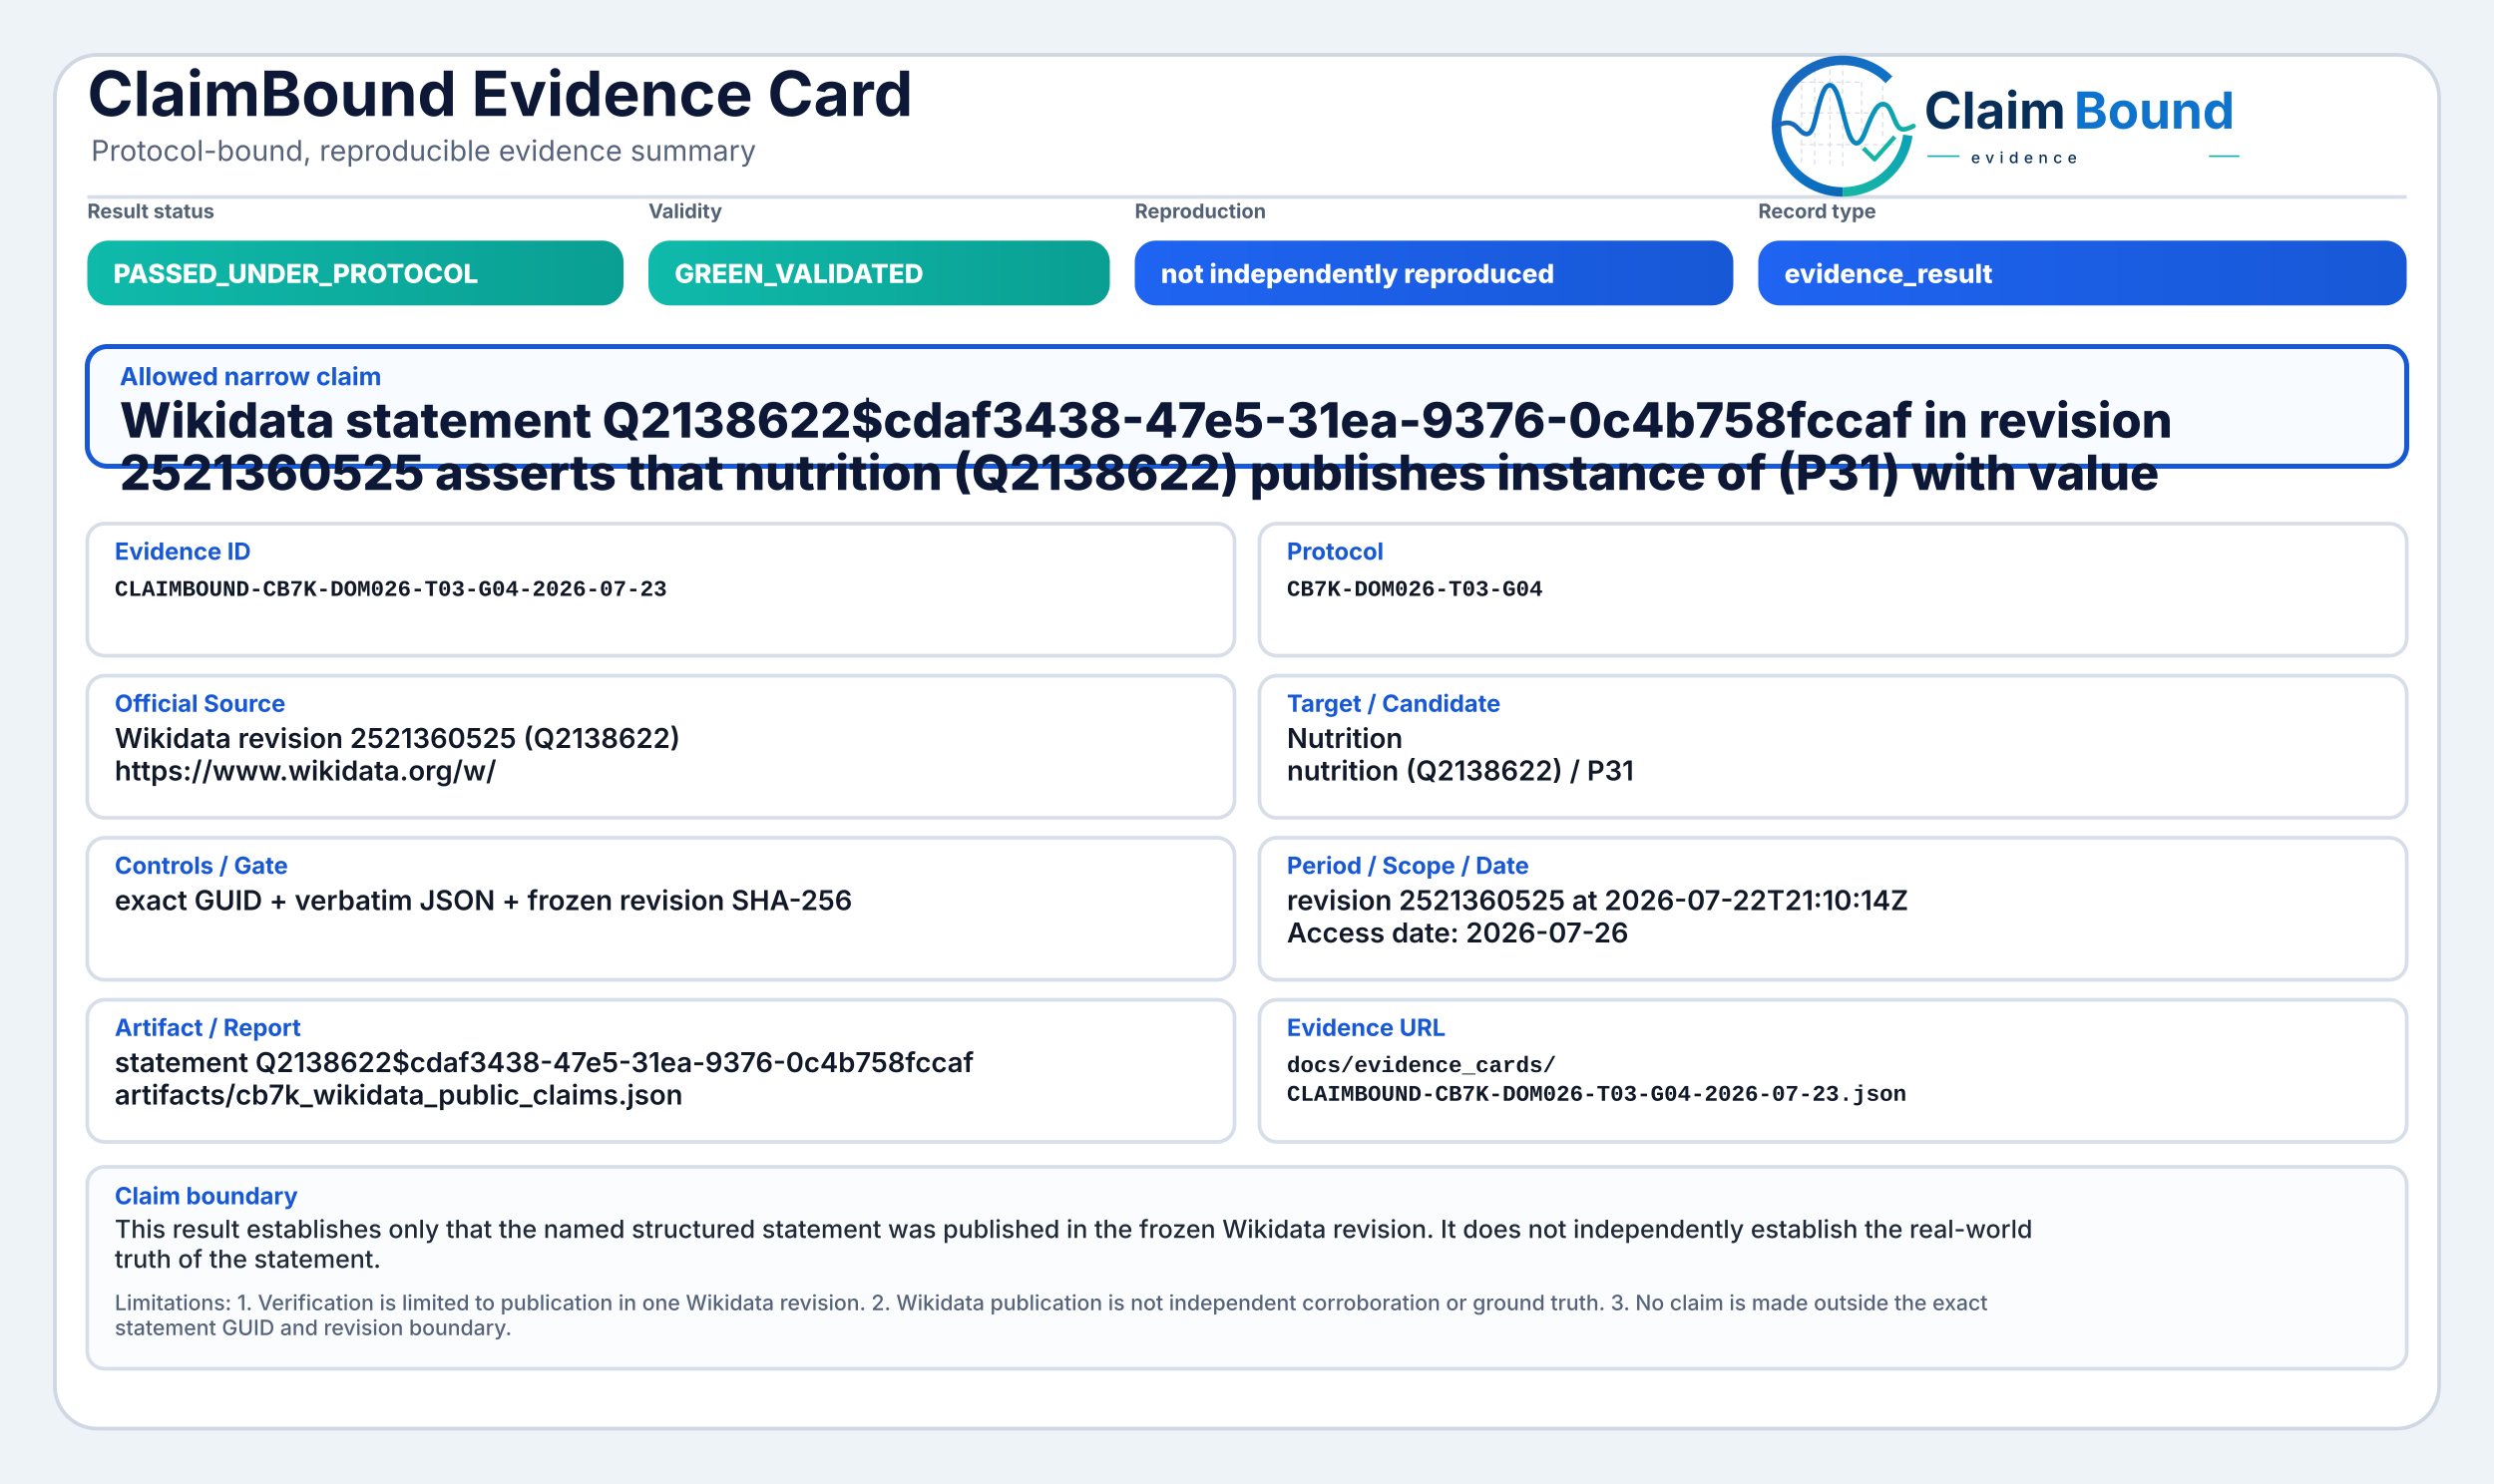
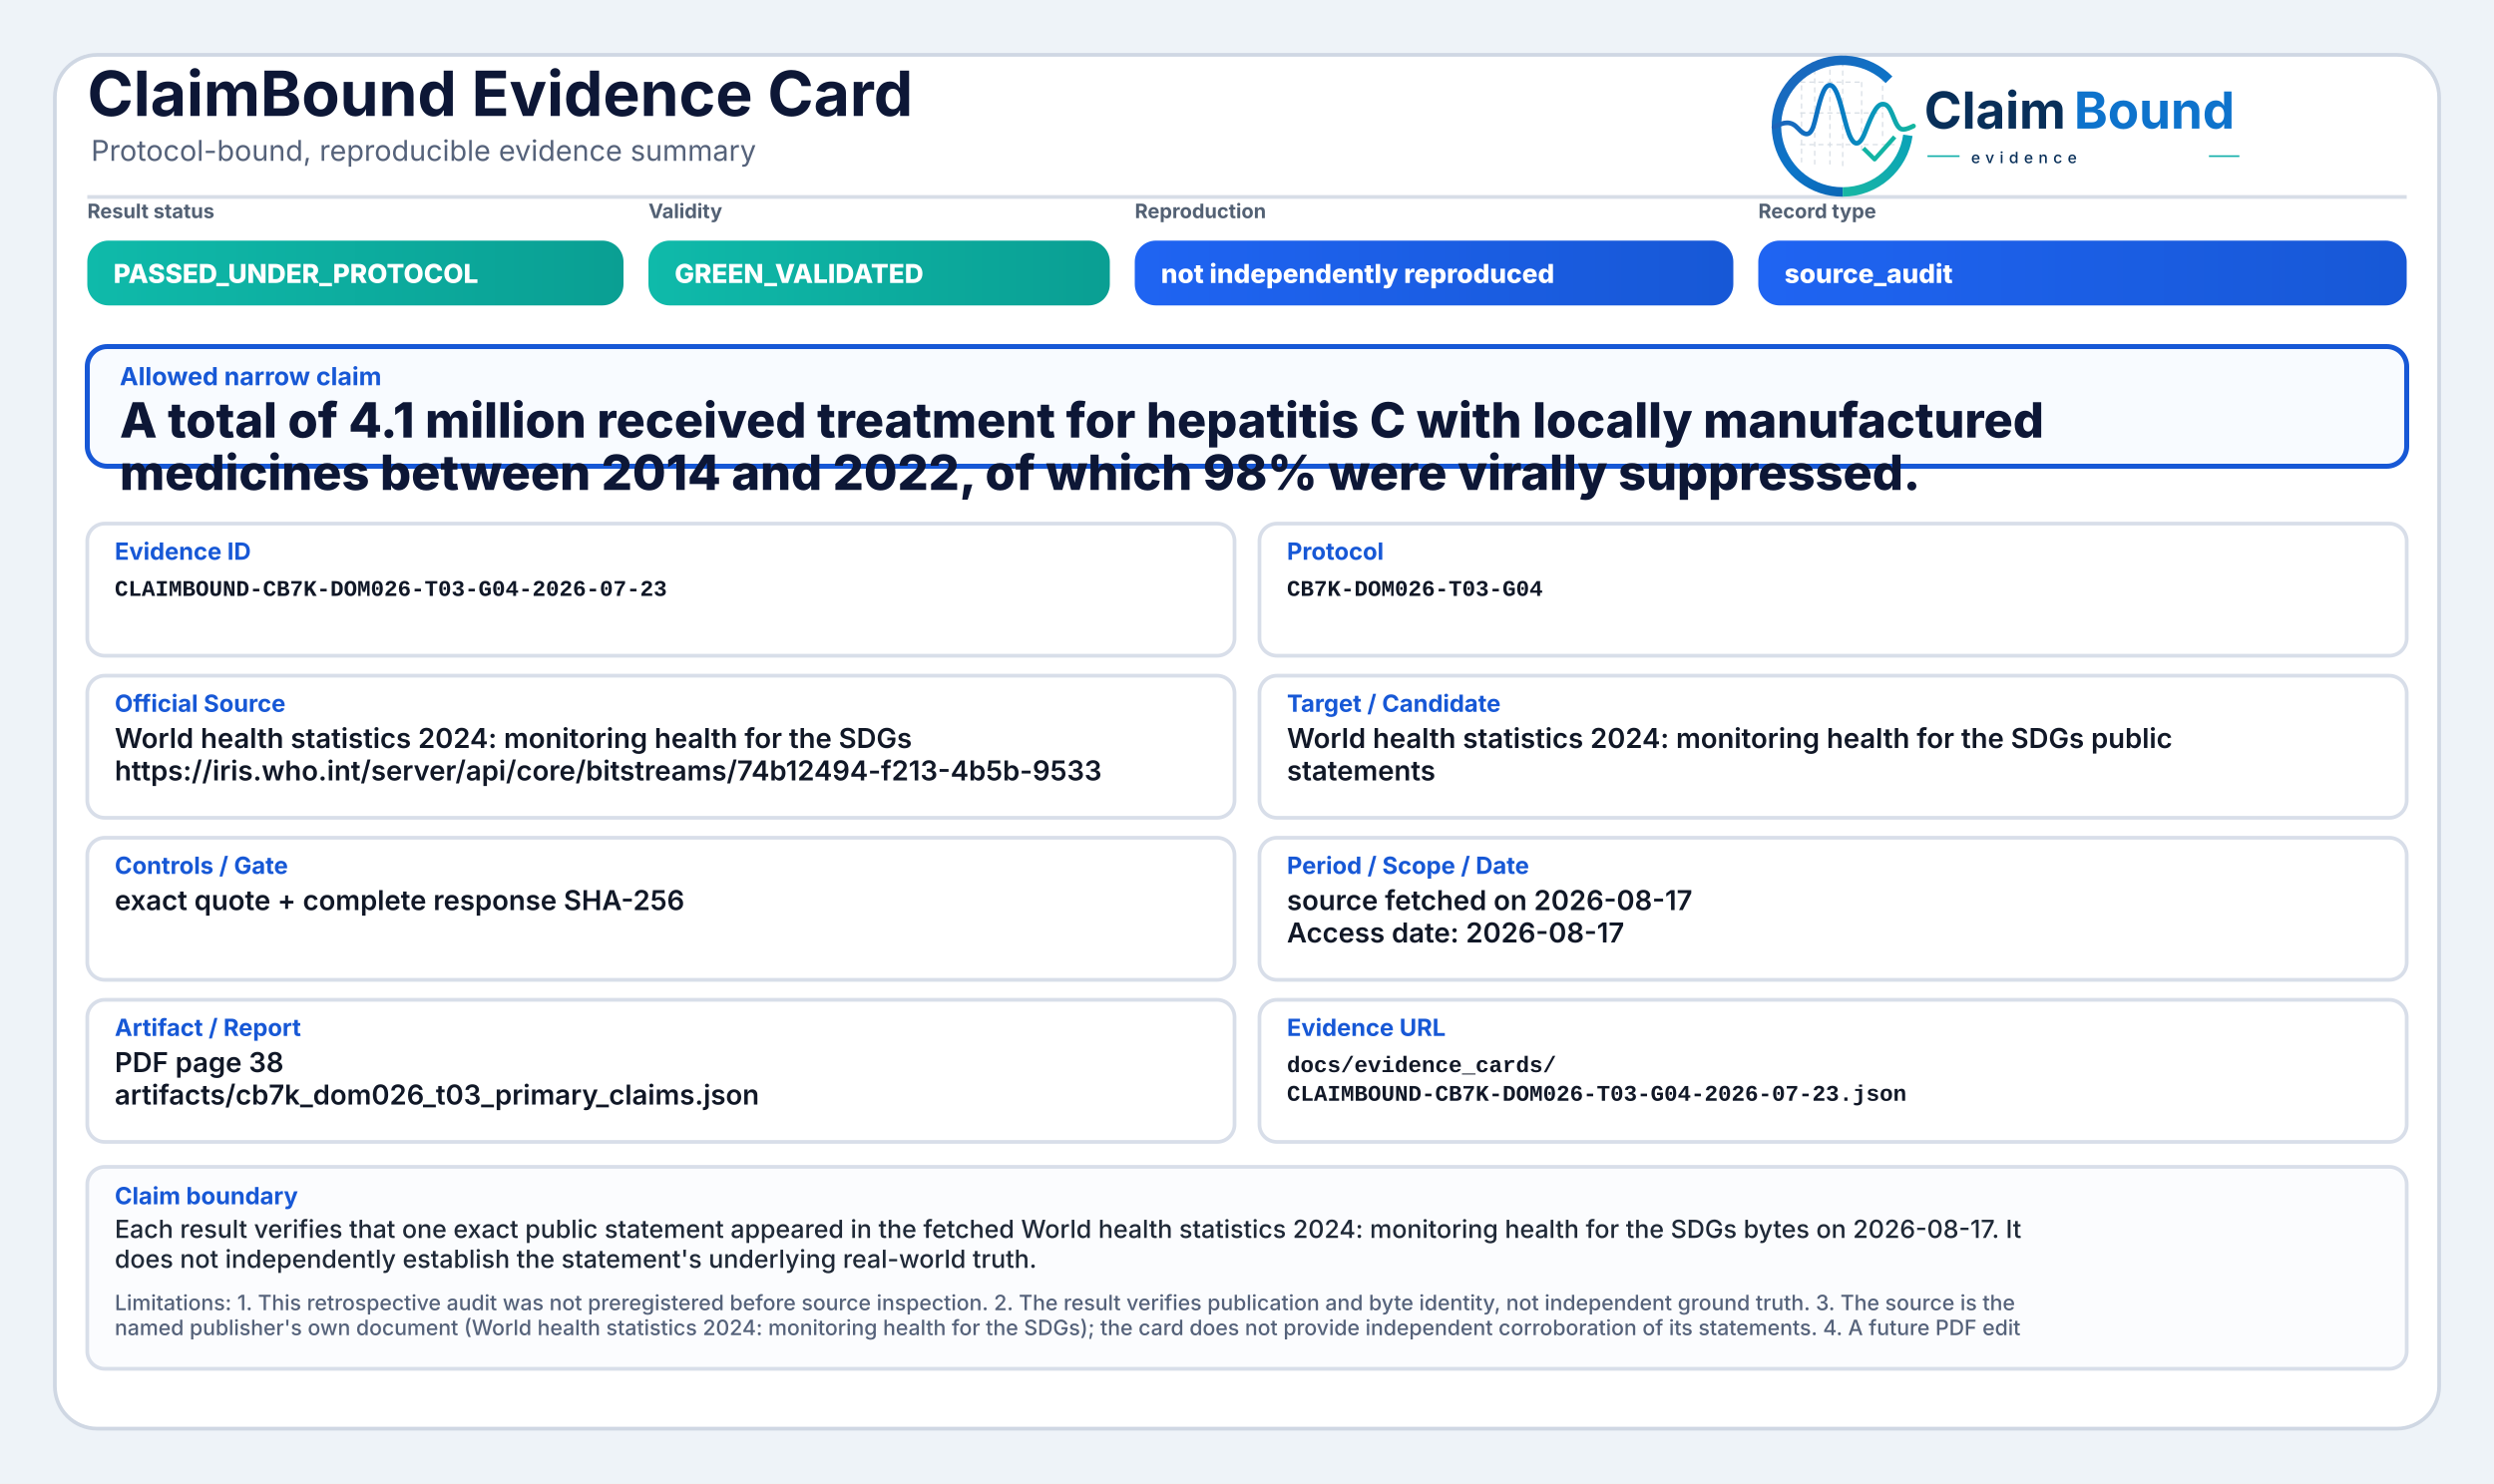
<svg xmlns="http://www.w3.org/2000/svg" width="2000" height="1190" viewBox="0 0 2000 1190" role="img" aria-label="ClaimBound Evidence Card">
  <defs>
    <linearGradient id="greenGrad" x1="0" y1="0" x2="1" y2="0">
      <stop offset="0%" stop-color="#0fbaaa" />
      <stop offset="100%" stop-color="#0a9f93" />
    </linearGradient>
    <linearGradient id="yellowGrad" x1="0" y1="0" x2="1" y2="0">
      <stop offset="0%" stop-color="#fbbf24" />
      <stop offset="100%" stop-color="#d97706" />
    </linearGradient>
    <linearGradient id="amberGrad" x1="0" y1="0" x2="1" y2="0">
      <stop offset="0%" stop-color="#f97316" />
      <stop offset="100%" stop-color="#c2410c" />
    </linearGradient>
    <linearGradient id="redGrad" x1="0" y1="0" x2="1" y2="0">
      <stop offset="0%" stop-color="#ef4444" />
      <stop offset="100%" stop-color="#b91c1c" />
    </linearGradient>
    <linearGradient id="grayGrad" x1="0" y1="0" x2="1" y2="0">
      <stop offset="0%" stop-color="#64748b" />
      <stop offset="100%" stop-color="#475569" />
    </linearGradient>
    <linearGradient id="blueGrad" x1="0" y1="0" x2="1" y2="0">
      <stop offset="0%" stop-color="#1f64f2" />
      <stop offset="100%" stop-color="#1758d6" />
    </linearGradient>
    <linearGradient id="logoRingBlue" x1="73" y1="453" x2="348" y2="793" gradientUnits="userSpaceOnUse">
      <stop offset="0" stop-color="#1E64BA" />
      <stop offset="0.55" stop-color="#0C75C8" />
      <stop offset="1" stop-color="#0A5FAB" />
    </linearGradient>
    <linearGradient id="logoRingTeal" x1="221" y1="792" x2="403" y2="594" gradientUnits="userSpaceOnUse">
      <stop offset="0" stop-color="#18B7A3" />
      <stop offset="1" stop-color="#089EBC" />
    </linearGradient>
    <linearGradient id="logoSignalGradient" x1="61" y1="628" x2="404" y2="628" gradientUnits="userSpaceOnUse">
      <stop offset="0" stop-color="#1E64BA" />
      <stop offset="0.43" stop-color="#0877C4" />
      <stop offset="0.72" stop-color="#0A97BB" />
      <stop offset="1" stop-color="#14B69E" />
    </linearGradient>
  </defs>
  <rect x="0" y="0" width="2000" height="1190" fill="#eef3f8" />
  <rect x="44" y="44" width="1912" height="1102" rx="34" fill="#ffffff" stroke="#cfd7e3" stroke-width="3" />
  <path d="M70 158 H1930" stroke="#d7dde7" stroke-width="3" />
  <text x="70" y="93" font-family="Inter, Segoe UI, Arial, sans-serif" font-size="50" font-weight="750" fill="#0d1736">ClaimBound Evidence Card</text>
  <text x="73" y="129" font-family="Inter, Segoe UI, Arial, sans-serif" font-size="23" font-weight="400" fill="#55627a">Protocol-bound, reproducible evidence summary</text>
  <g aria-label="ClaimBound evidence logo" transform="translate(1415,52) scale(0.33) translate(-40,-478)">
    <g stroke-linecap="butt" stroke-linejoin="round">
      <g stroke="#CBD3DC" stroke-width="3.2" stroke-linecap="round" stroke-dasharray="10 12" opacity="0.72">
        <path d="M130 507V714" />
        <path d="M162 490V719" />
        <path d="M199 491V719" />
        <path d="M230 471V726" />
        <path d="M276 521V690" />
        <path d="M327 508V650" />
        <path d="M128 520H277" />
        <path d="M128 595H327" />
        <path d="M128 672H355" />
      </g>
      <path d="M342.6 514.3A160 160 0 1 0 230 787" fill="none" stroke="url(#logoRingBlue)" stroke-width="23" />
      <path d="M230 787A160 160 0 0 0 388.4 649.3" fill="none" stroke="url(#logoRingTeal)" stroke-width="23" />
      <path d="M63 629.5C87 616.4 104.3 613.6 121.2 632.2C140.7 653.8 153.4 651.6 162.1 616.2C173.8 568.5 182.5 527.5 198.9 527.5C217.5 527.5 228.4 590.6 240.3 630.8C253.4 675.4 268.6 682.8 284.6 641.5C303.5 592.9 315.2 567.6 333.7 574.7C352.6 582 355.7 635.1 376.6 634.9C386.2 634.8 394 630.4 402 626.8" fill="none" stroke="url(#logoSignalGradient)" stroke-width="11.5" stroke-linecap="round" />
      <path d="M284 684.5L307.5 707.7L353 657" fill="none" stroke="#12B4A4" stroke-width="10.5" stroke-linecap="square" />
    </g>
    <text x="428" y="633" font-family="Inter, Segoe UI, Arial, sans-serif" font-size="124" font-weight="750" fill="#082F59" text-rendering="geometricPrecision">Claim</text>
    <text x="792" y="633" font-family="Inter, Segoe UI, Arial, sans-serif" font-size="124" font-weight="750" fill="#0E73CC" text-rendering="geometricPrecision">Bound</text>
    <line x1="436" y1="700" x2="514" y2="700" stroke="#11AFA9" stroke-width="4" />
    <text x="542" y="717" font-family="Inter, Segoe UI, Arial, sans-serif" font-size="38" font-weight="500" letter-spacing="13" fill="#082F59">evidence</text>
    <line x1="1120" y1="700" x2="1194" y2="700" stroke="#11AFA9" stroke-width="4" />
  </g>
  <text x="70" y="175" font-family="Inter, Segoe UI, Arial, sans-serif" font-size="16" font-weight="650" fill="#536174">Result status</text>
  <rect x="70" y="193" width="430" height="52" rx="17" fill="url(#greenGrad)" />
  <text x="91" y="227" font-family="Inter, Segoe UI, Arial, sans-serif" font-size="21" font-weight="800" fill="#ffffff">PASSED_UNDER_PROTOCOL</text>
  <text x="520" y="175" font-family="Inter, Segoe UI, Arial, sans-serif" font-size="16" font-weight="650" fill="#536174">Validity</text>
  <rect x="520" y="193" width="370" height="52" rx="17" fill="url(#greenGrad)" />
  <text x="541" y="227" font-family="Inter, Segoe UI, Arial, sans-serif" font-size="21" font-weight="800" fill="#ffffff">GREEN_VALIDATED</text>
  <text x="910" y="175" font-family="Inter, Segoe UI, Arial, sans-serif" font-size="16" font-weight="650" fill="#536174">Reproduction</text>
  <rect x="910" y="193" width="480" height="52" rx="17" fill="url(#blueGrad)" />
  <text x="931" y="227" font-family="Inter, Segoe UI, Arial, sans-serif" font-size="21" font-weight="800" fill="#ffffff">not independently reproduced</text>
  <text x="1410" y="175" font-family="Inter, Segoe UI, Arial, sans-serif" font-size="16" font-weight="650" fill="#536174">Record type</text>
  <rect x="1410" y="193" width="520" height="52" rx="17" fill="url(#blueGrad)" />
-   <text x="1431" y="227" font-family="Inter, Segoe UI, Arial, sans-serif" font-size="21" font-weight="800" fill="#ffffff">evidence_result</text>
+   <text x="1431" y="227" font-family="Inter, Segoe UI, Arial, sans-serif" font-size="21" font-weight="800" fill="#ffffff">source_audit</text>
  <rect x="70" y="278" width="1860" height="96" rx="16" fill="#f8fbff" stroke="#1758d6" stroke-width="4" />
  <text x="96" y="309" font-family="Inter, Segoe UI, Arial, sans-serif" font-size="20" font-weight="750" fill="#1758d6">Allowed narrow claim</text>
-   <text x="96" y="351" font-family="Inter, Segoe UI, Arial, sans-serif" font-size="39" font-weight="800" fill="#0d1736">Wikidata statement Q2138622$cdaf3438-47e5-31ea-9376-0c4b758fccaf in revision</text>
-   <text x="96" y="393" font-family="Inter, Segoe UI, Arial, sans-serif" font-size="39" font-weight="800" fill="#0d1736">2521360525 asserts that nutrition (Q2138622) publishes instance of (P31) with value</text>
+   <text x="96" y="351" font-family="Inter, Segoe UI, Arial, sans-serif" font-size="39" font-weight="800" fill="#0d1736">A total of 4.1 million received treatment for hepatitis C with locally manufactured</text>
+   <text x="96" y="393" font-family="Inter, Segoe UI, Arial, sans-serif" font-size="39" font-weight="800" fill="#0d1736">medicines between 2014 and 2022, of which 98% were virally suppressed.</text>
  <rect x="70" y="420" width="920" height="106" rx="14" fill="#ffffff" stroke="#d8dee9" stroke-width="3" />
  <text x="92" y="449" font-family="Inter, Segoe UI, Arial, sans-serif" font-size="19" font-weight="750" fill="#1758d6">Evidence ID</text>
  <text x="92" y="478" font-family="SFMono-Regular, Consolas, Liberation Mono, monospace" font-size="18" font-weight="600" fill="#111827">CLAIMBOUND-CB7K-DOM026-T03-G04-2026-07-23</text>
  <rect x="1010" y="420" width="920" height="106" rx="14" fill="#ffffff" stroke="#d8dee9" stroke-width="3" />
  <text x="1032" y="449" font-family="Inter, Segoe UI, Arial, sans-serif" font-size="19" font-weight="750" fill="#1758d6">Protocol</text>
  <text x="1032" y="478" font-family="SFMono-Regular, Consolas, Liberation Mono, monospace" font-size="18" font-weight="600" fill="#111827">CB7K-DOM026-T03-G04</text>
  <rect x="70" y="542" width="920" height="114" rx="14" fill="#ffffff" stroke="#d8dee9" stroke-width="3" />
  <text x="92" y="571" font-family="Inter, Segoe UI, Arial, sans-serif" font-size="19" font-weight="750" fill="#1758d6">Official Source</text>
-   <text x="92" y="600" font-family="Inter, Segoe UI, Arial, sans-serif" font-size="22" font-weight="600" fill="#111827">Wikidata revision 2521360525 (Q2138622)</text>
-   <text x="92" y="626" font-family="Inter, Segoe UI, Arial, sans-serif" font-size="22" font-weight="600" fill="#111827">https://www.wikidata.org/w/</text>
+   <text x="92" y="600" font-family="Inter, Segoe UI, Arial, sans-serif" font-size="22" font-weight="600" fill="#111827">World health statistics 2024: monitoring health for the SDGs</text>
+   <text x="92" y="626" font-family="Inter, Segoe UI, Arial, sans-serif" font-size="22" font-weight="600" fill="#111827">https://iris.who.int/server/api/core/bitstreams/74b12494-f213-4b5b-9533</text>
  <rect x="1010" y="542" width="920" height="114" rx="14" fill="#ffffff" stroke="#d8dee9" stroke-width="3" />
  <text x="1032" y="571" font-family="Inter, Segoe UI, Arial, sans-serif" font-size="19" font-weight="750" fill="#1758d6">Target / Candidate</text>
-   <text x="1032" y="600" font-family="Inter, Segoe UI, Arial, sans-serif" font-size="22" font-weight="600" fill="#111827">Nutrition</text>
-   <text x="1032" y="626" font-family="Inter, Segoe UI, Arial, sans-serif" font-size="22" font-weight="600" fill="#111827">nutrition (Q2138622) / P31</text>
+   <text x="1032" y="600" font-family="Inter, Segoe UI, Arial, sans-serif" font-size="22" font-weight="600" fill="#111827">World health statistics 2024: monitoring health for the SDGs public</text>
+   <text x="1032" y="626" font-family="Inter, Segoe UI, Arial, sans-serif" font-size="22" font-weight="600" fill="#111827">statements</text>
  <rect x="70" y="672" width="920" height="114" rx="14" fill="#ffffff" stroke="#d8dee9" stroke-width="3" />
  <text x="92" y="701" font-family="Inter, Segoe UI, Arial, sans-serif" font-size="19" font-weight="750" fill="#1758d6">Controls / Gate</text>
-   <text x="92" y="730" font-family="Inter, Segoe UI, Arial, sans-serif" font-size="22" font-weight="600" fill="#111827">exact GUID + verbatim JSON + frozen revision SHA-256</text>
+   <text x="92" y="730" font-family="Inter, Segoe UI, Arial, sans-serif" font-size="22" font-weight="600" fill="#111827">exact quote + complete response SHA-256</text>
  <rect x="1010" y="672" width="920" height="114" rx="14" fill="#ffffff" stroke="#d8dee9" stroke-width="3" />
  <text x="1032" y="701" font-family="Inter, Segoe UI, Arial, sans-serif" font-size="19" font-weight="750" fill="#1758d6">Period / Scope / Date</text>
-   <text x="1032" y="730" font-family="Inter, Segoe UI, Arial, sans-serif" font-size="22" font-weight="600" fill="#111827">revision 2521360525 at 2026-07-22T21:10:14Z</text>
-   <text x="1032" y="756" font-family="Inter, Segoe UI, Arial, sans-serif" font-size="22" font-weight="600" fill="#111827">Access date: 2026-07-26</text>
+   <text x="1032" y="730" font-family="Inter, Segoe UI, Arial, sans-serif" font-size="22" font-weight="600" fill="#111827">source fetched on 2026-08-17</text>
+   <text x="1032" y="756" font-family="Inter, Segoe UI, Arial, sans-serif" font-size="22" font-weight="600" fill="#111827">Access date: 2026-08-17</text>
  <rect x="70" y="802" width="920" height="114" rx="14" fill="#ffffff" stroke="#d8dee9" stroke-width="3" />
  <text x="92" y="831" font-family="Inter, Segoe UI, Arial, sans-serif" font-size="19" font-weight="750" fill="#1758d6">Artifact / Report</text>
-   <text x="92" y="860" font-family="Inter, Segoe UI, Arial, sans-serif" font-size="22" font-weight="600" fill="#111827">statement Q2138622$cdaf3438-47e5-31ea-9376-0c4b758fccaf</text>
-   <text x="92" y="886" font-family="Inter, Segoe UI, Arial, sans-serif" font-size="22" font-weight="600" fill="#111827">artifacts/cb7k_wikidata_public_claims.json</text>
+   <text x="92" y="860" font-family="Inter, Segoe UI, Arial, sans-serif" font-size="22" font-weight="600" fill="#111827">PDF page 38</text>
+   <text x="92" y="886" font-family="Inter, Segoe UI, Arial, sans-serif" font-size="22" font-weight="600" fill="#111827">artifacts/cb7k_dom026_t03_primary_claims.json</text>
  <rect x="1010" y="802" width="920" height="114" rx="14" fill="#ffffff" stroke="#d8dee9" stroke-width="3" />
  <text x="1032" y="831" font-family="Inter, Segoe UI, Arial, sans-serif" font-size="19" font-weight="750" fill="#1758d6">Evidence URL</text>
  <text x="1032" y="860" font-family="SFMono-Regular, Consolas, Liberation Mono, monospace" font-size="18" font-weight="600" fill="#111827">docs/evidence_cards/</text>
  <text x="1032" y="883" font-family="SFMono-Regular, Consolas, Liberation Mono, monospace" font-size="18" font-weight="600" fill="#111827">CLAIMBOUND-CB7K-DOM026-T03-G04-2026-07-23.json</text>
  <rect x="70" y="936" width="1860" height="162" rx="14" fill="#fbfcfe" stroke="#d8dee9" stroke-width="3" />
  <text x="92" y="966" font-family="Inter, Segoe UI, Arial, sans-serif" font-size="19" font-weight="750" fill="#1758d6">Claim boundary</text>
-   <text x="92" y="993" font-family="Inter, Segoe UI, Arial, sans-serif" font-size="20" font-weight="500" fill="#1f2937">This result establishes only that the named structured statement was published in the frozen Wikidata revision. It does not independently establish the real-world</text>
-   <text x="92" y="1017" font-family="Inter, Segoe UI, Arial, sans-serif" font-size="20" font-weight="500" fill="#1f2937">truth of the statement.</text>
-   <text x="92" y="1051" font-family="Inter, Segoe UI, Arial, sans-serif" font-size="17" font-weight="500" fill="#55627a">Limitations: 1. Verification is limited to publication in one Wikidata revision. 2. Wikidata publication is not independent corroboration or ground truth. 3. No claim is made outside the exact</text>
-   <text x="92" y="1071" font-family="Inter, Segoe UI, Arial, sans-serif" font-size="17" font-weight="500" fill="#55627a">statement GUID and revision boundary.</text>
+   <text x="92" y="993" font-family="Inter, Segoe UI, Arial, sans-serif" font-size="20" font-weight="500" fill="#1f2937">Each result verifies that one exact public statement appeared in the fetched World health statistics 2024: monitoring health for the SDGs bytes on 2026-08-17. It</text>
+   <text x="92" y="1017" font-family="Inter, Segoe UI, Arial, sans-serif" font-size="20" font-weight="500" fill="#1f2937">does not independently establish the statement's underlying real-world truth.</text>
+   <text x="92" y="1051" font-family="Inter, Segoe UI, Arial, sans-serif" font-size="17" font-weight="500" fill="#55627a">Limitations: 1. This retrospective audit was not preregistered before source inspection. 2. The result verifies publication and byte identity, not independent ground truth. 3. The source is the</text>
+   <text x="92" y="1071" font-family="Inter, Segoe UI, Arial, sans-serif" font-size="17" font-weight="500" fill="#55627a">named publisher's own document (World health statistics 2024: monitoring health for the SDGs); the card does not provide independent corroboration of its statements. 4. A future PDF edit</text>
</svg>
